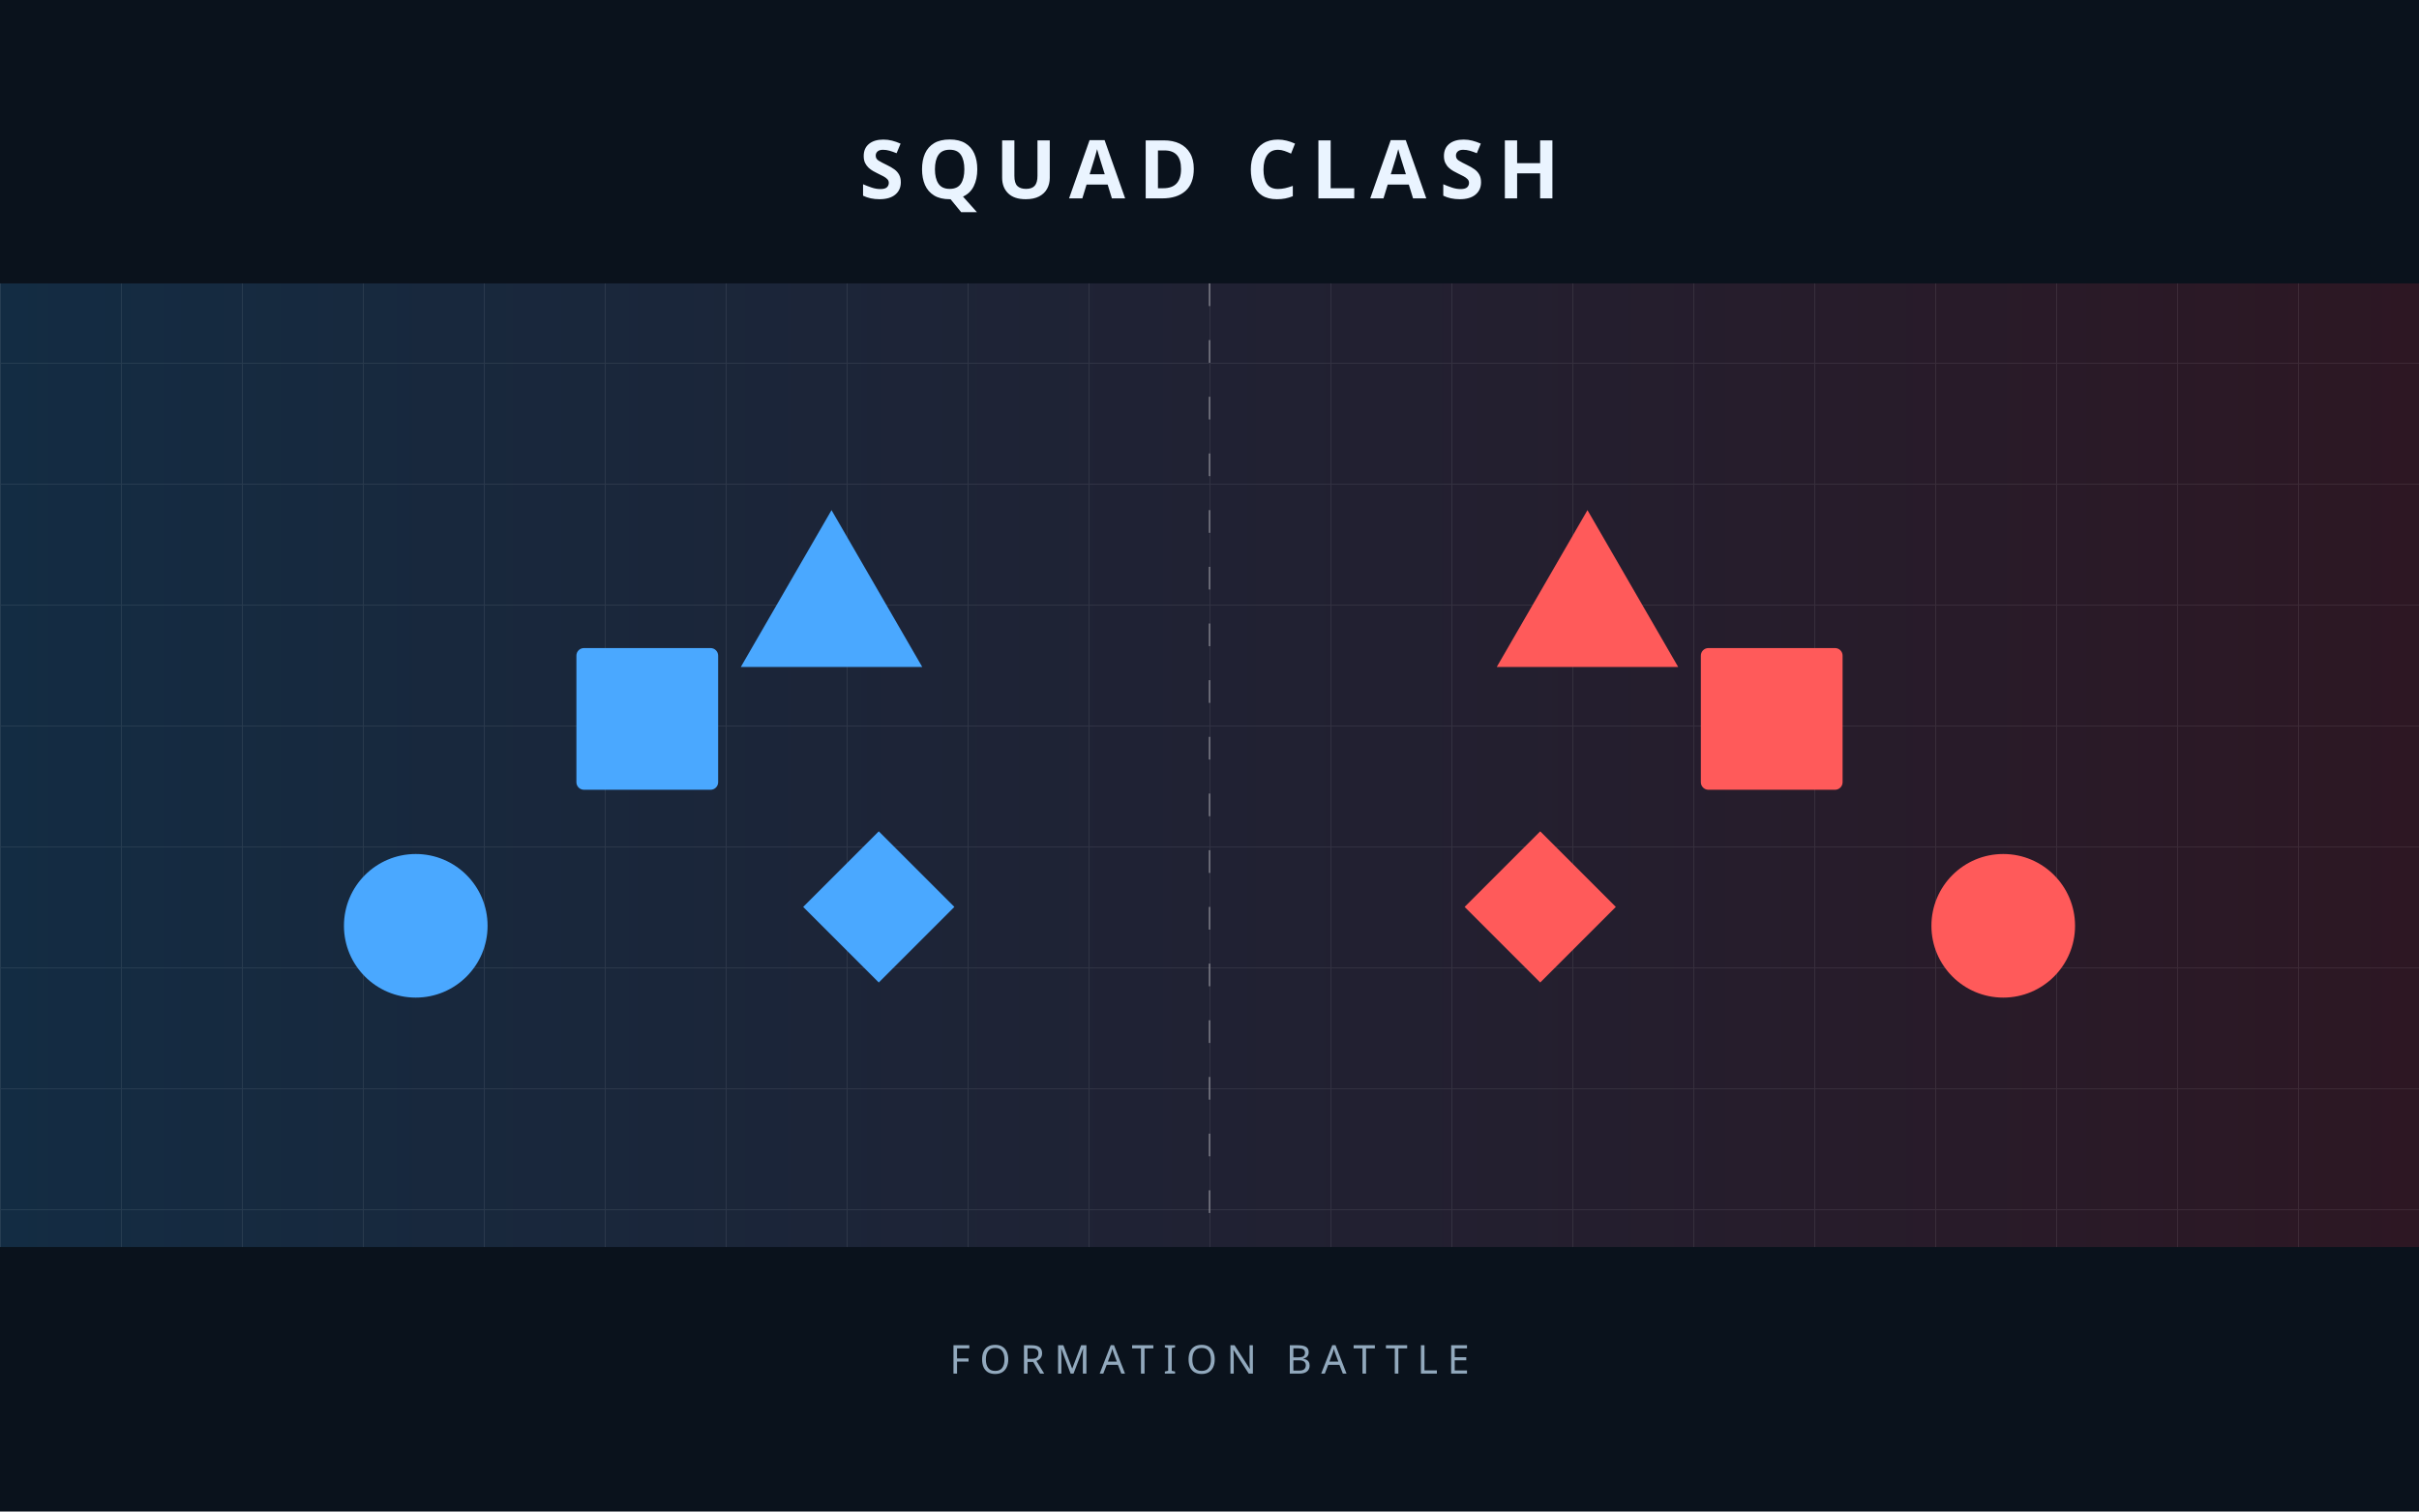
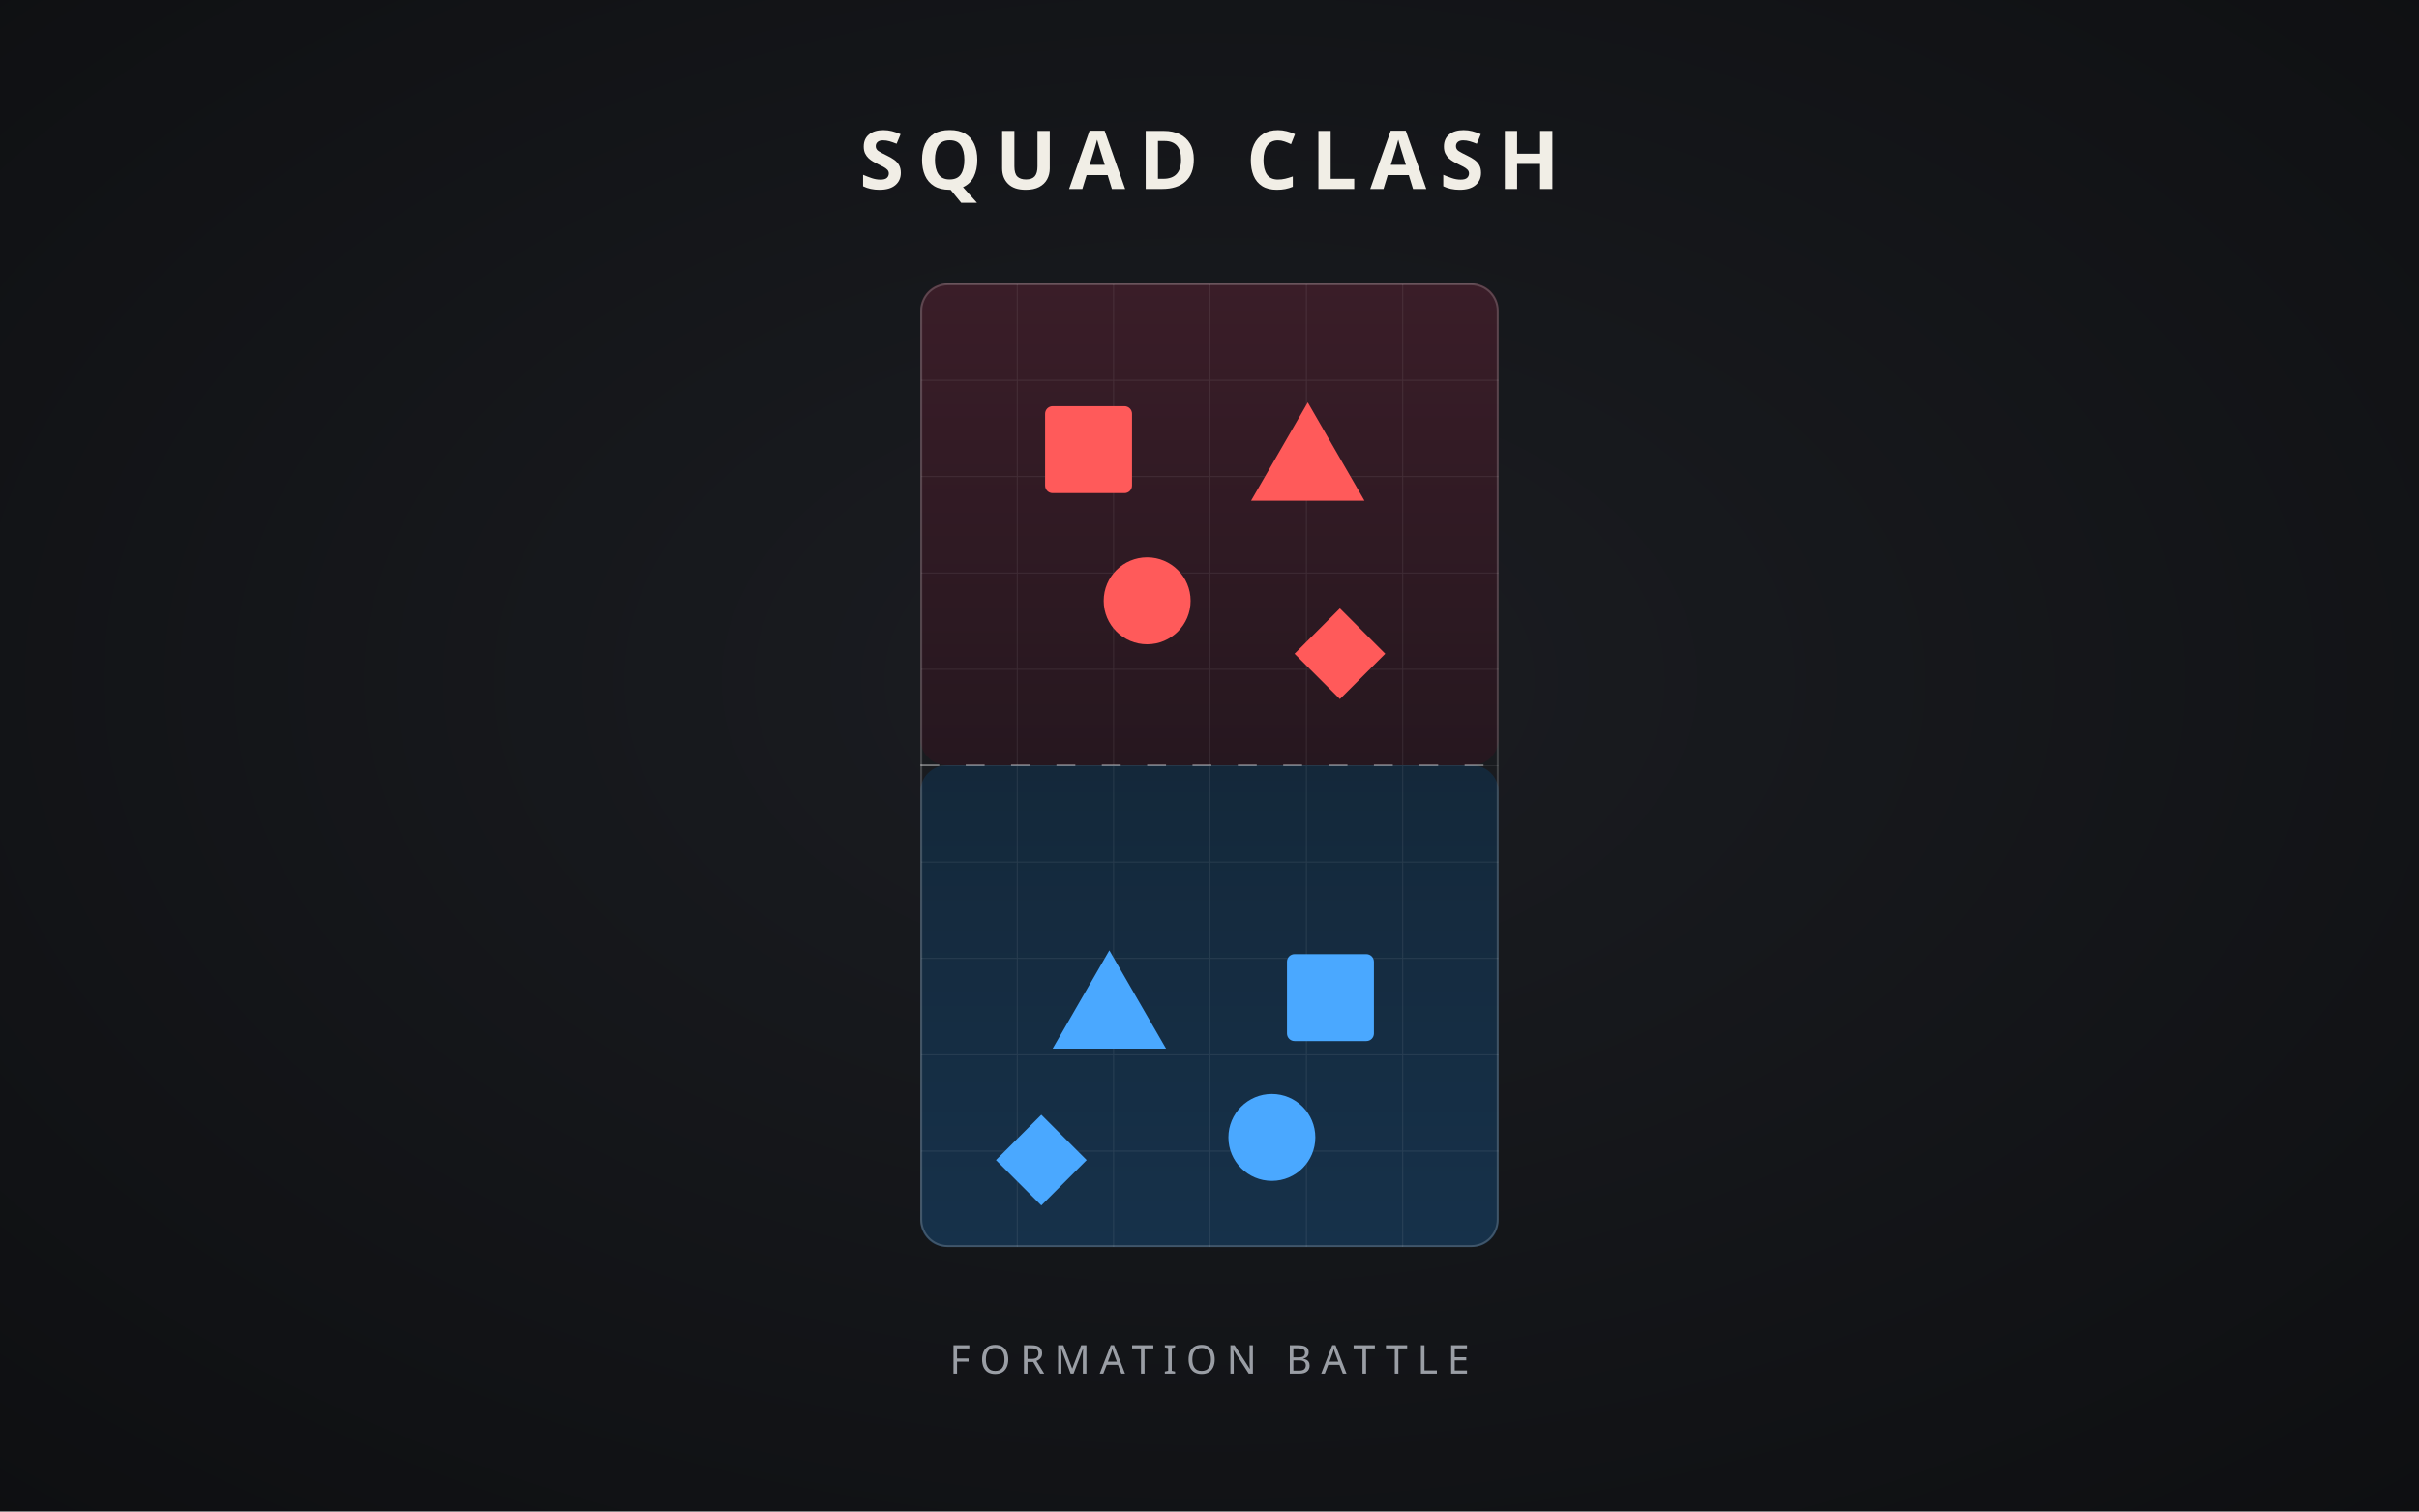
<svg xmlns="http://www.w3.org/2000/svg" width="1280" height="800" viewBox="0 0 1280 800">
  <defs>
-     <linearGradient id="b">
-       <stop stop-color="#132c43" />
-       <stop offset="1" stop-color="#2d1723" />
+     <linearGradient id="r" x1="0" y1="0" x2="0" y2="1">
+       <stop stop-color="#3a1d28" />
+       <stop offset="1" stop-color="#26171f" />
    </linearGradient>
-     <pattern id="g" width="64" height="64" patternUnits="userSpaceOnUse">
-       <path d="M64 0H0V64" fill="none" stroke="#fff" stroke-opacity=".08" />
+     <linearGradient id="b" x1="0" y1="0" x2="0" y2="1">
+       <stop stop-color="#14283a" />
+       <stop offset="1" stop-color="#16314a" />
+     </linearGradient>
+     <pattern id="g" width="51" height="51" patternUnits="userSpaceOnUse" x="487" y="150">
+       <path d="M51 0H0V51" fill="none" stroke="#fff" stroke-opacity=".08" />
    </pattern>
+     <radialGradient id="v" cx=".5" cy=".45" r=".8">
+       <stop stop-color="#1b1d22" />
+       <stop offset="1" stop-color="#0d0e10" />
+     </radialGradient>
  </defs>
-   <rect width="1280" height="800" fill="#0a121c" />
-   <path d="M0 150h1280v510H0z" fill="url(#b)" />
-   <path d="M0 150h1280v510H0z" fill="url(#g)" />
-   <path d="M640 150v510" stroke="#fff" stroke-opacity=".3" stroke-dasharray="12 18" />
+   <rect width="1280" height="800" fill="url(#v)" />
+   <rect x="487" y="150" width="306" height="255" rx="14" fill="url(#r)" />
+   <rect x="487" y="405" width="306" height="255" rx="14" fill="url(#b)" />
+   <rect x="487" y="150" width="306" height="510" rx="14" fill="url(#g)" />
+   <rect x="487.5" y="150.5" width="305" height="509" rx="14" fill="none" stroke="#fff" stroke-opacity=".18" />
+   <path d="M487 405h306" stroke="#fff" stroke-opacity=".35" stroke-dasharray="10 14" />
+   <g fill="#ff5a5a">
+     <rect x="553" y="215" width="46" height="46" rx="4" />
+     <path d="M692 213l30 52h-60z" />
+     <circle cx="607" cy="318" r="23" />
+     <path d="M709 322l24 24-24 24-24-24z" />
+   </g>
  <g fill="#4aa8ff">
-     <rect x="305" y="343" width="75" height="75" rx="4" />
-     <path d="M440 270l48 83h-96z" />
-     <circle cx="220" cy="490" r="38" />
-     <path d="M465 440l40 40-40 40-40-40z" />
+     <rect x="681" y="505" width="46" height="46" rx="4" />
+     <path d="M587 503l30 52h-60z" />
+     <circle cx="673" cy="602" r="23" />
+     <path d="M551 590l24 24-24 24-24-24z" />
  </g>
-   <g fill="#ff5a5a">
-     <rect x="900" y="343" width="75" height="75" rx="4" />
-     <path d="M840 270l48 83h-96z" />
-     <circle cx="1060" cy="490" r="38" />
-     <path d="M815 440l40 40-40 40-40-40z" />
-   </g>
-   <text x="640" y="105" text-anchor="middle" fill="#eaf4ff" font-family="sans-serif" font-size="43" font-weight="800" letter-spacing="7">SQUAD CLASH</text>
-   <text x="640" y="727" text-anchor="middle" fill="#92a9bd" font-family="sans-serif" font-size="21" letter-spacing="5">FORMATION BATTLE</text>
+   <text x="640" y="100" text-anchor="middle" fill="#f1eee6" font-family="sans-serif" font-size="43" font-weight="800" letter-spacing="7">SQUAD CLASH</text>
+   <text x="640" y="727" text-anchor="middle" fill="#9a9ea5" font-family="sans-serif" font-size="21" letter-spacing="5">FORMATION BATTLE</text>
</svg>
